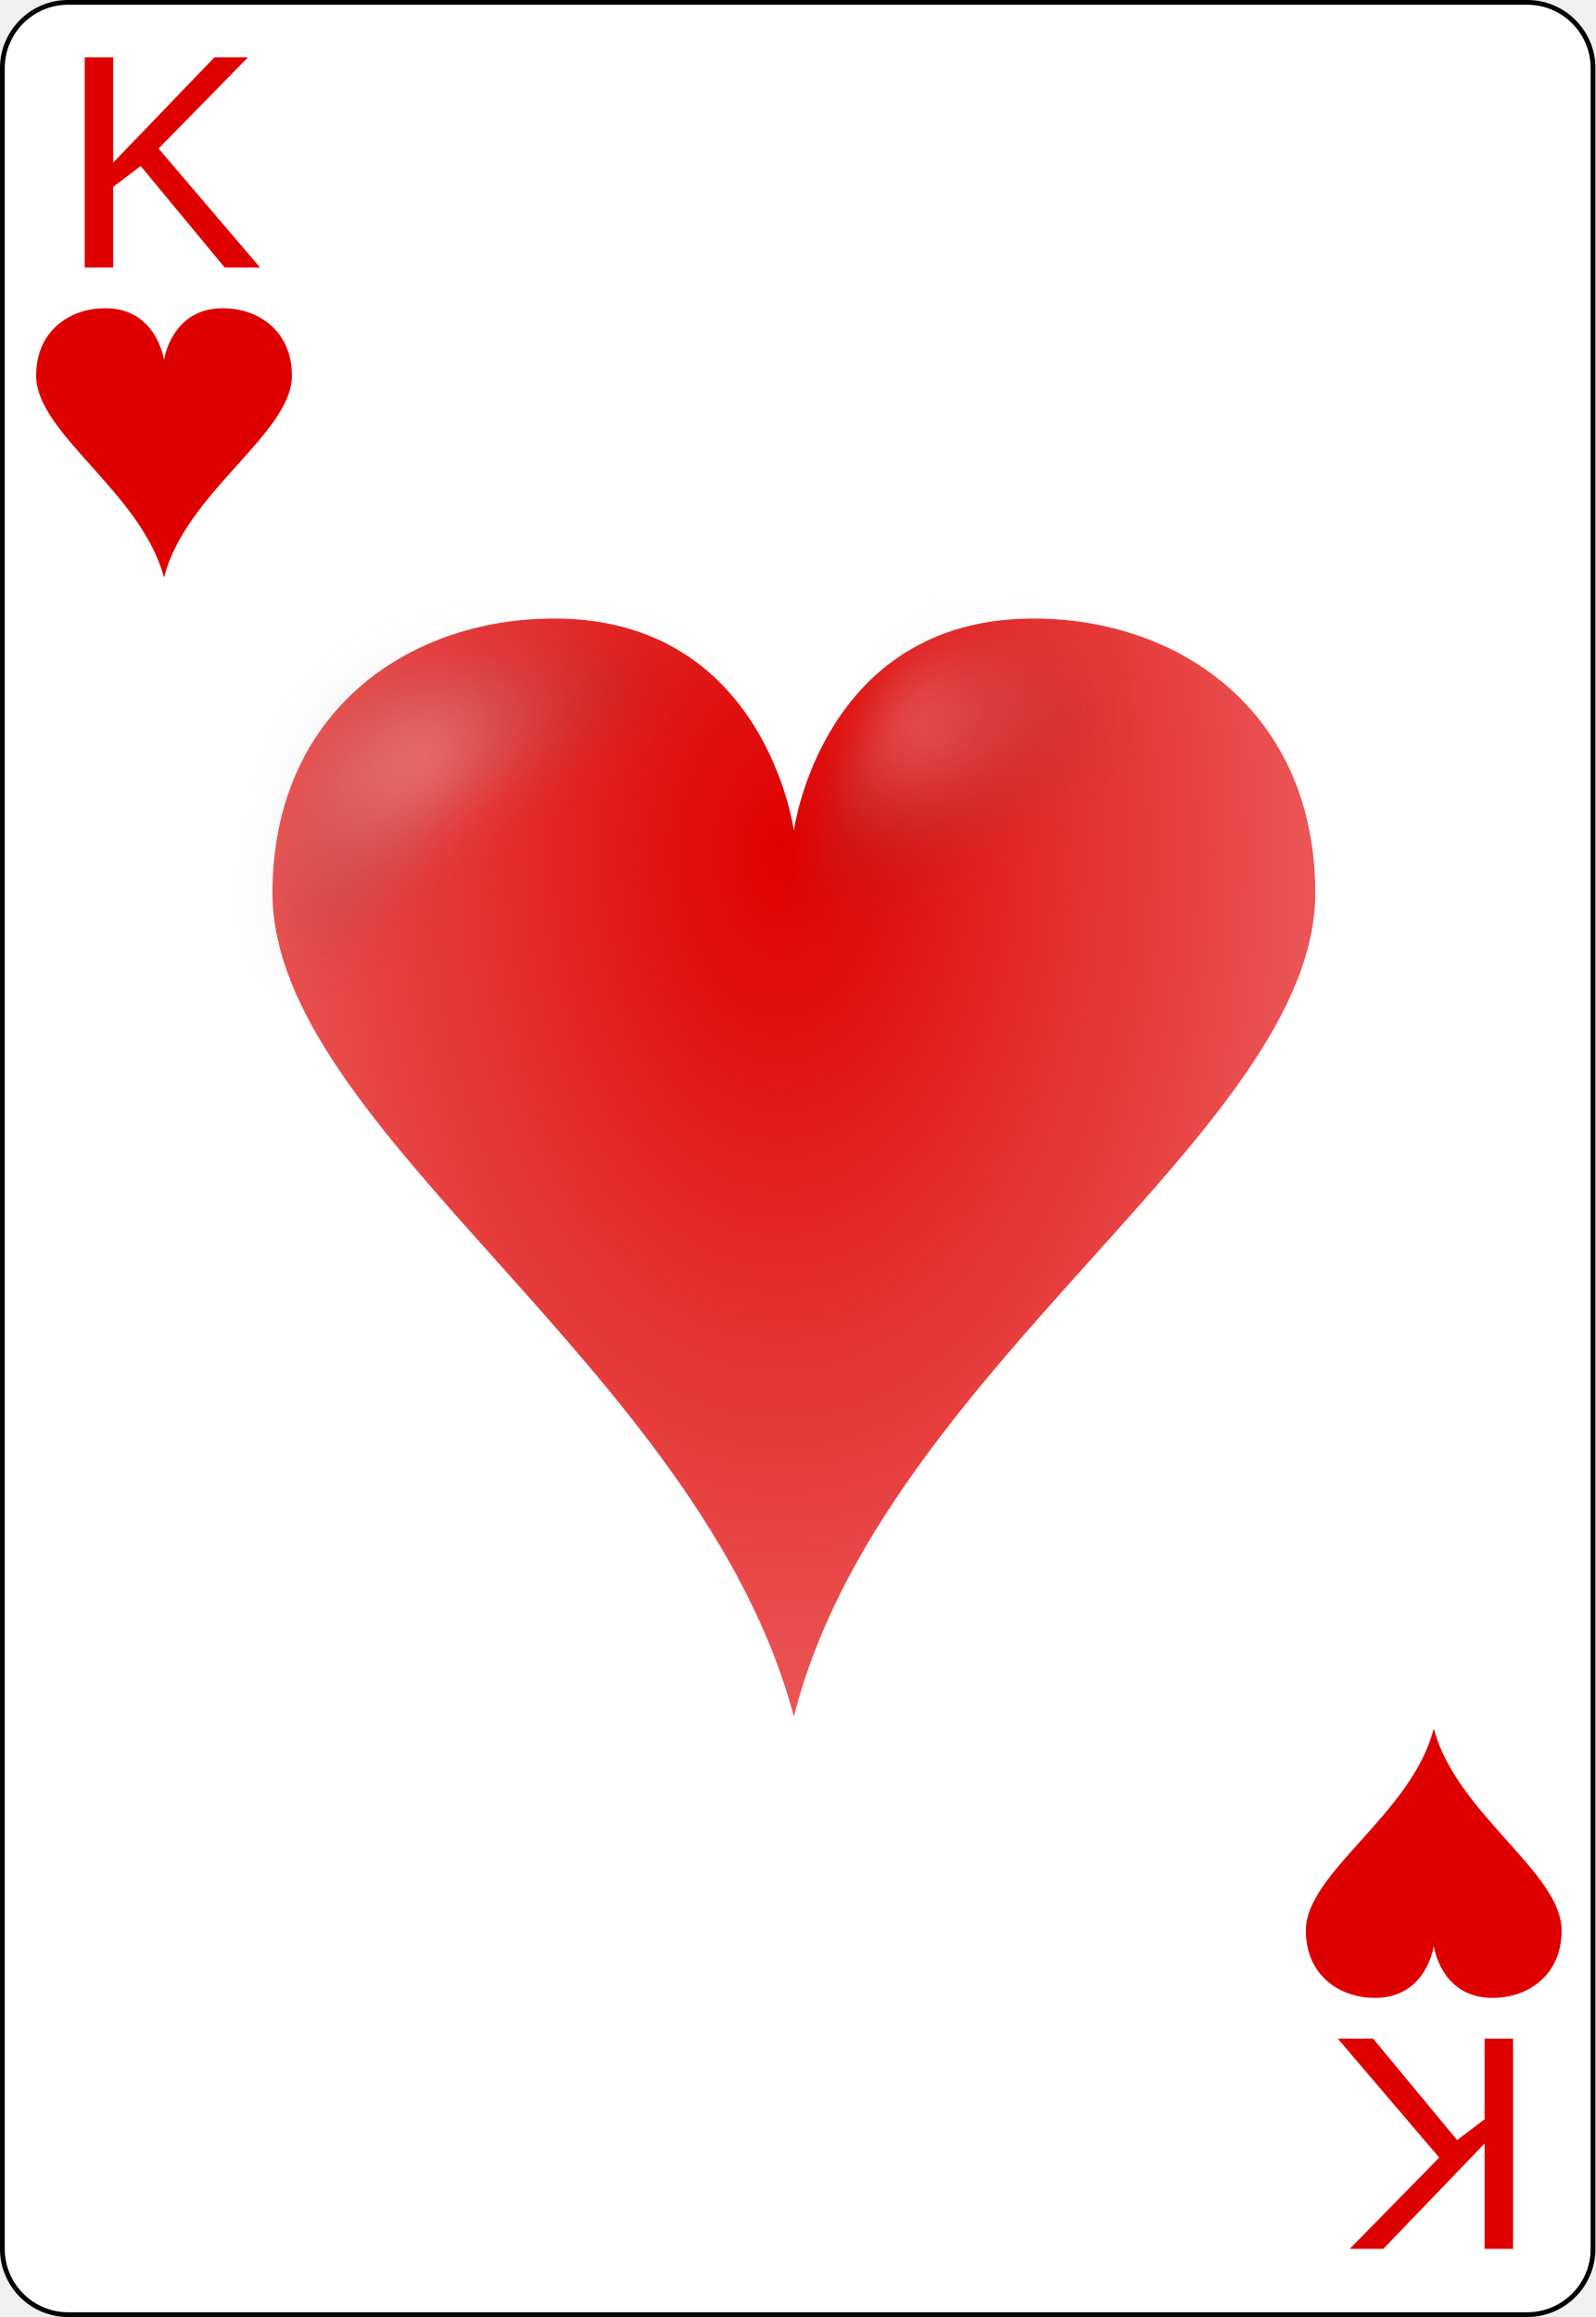
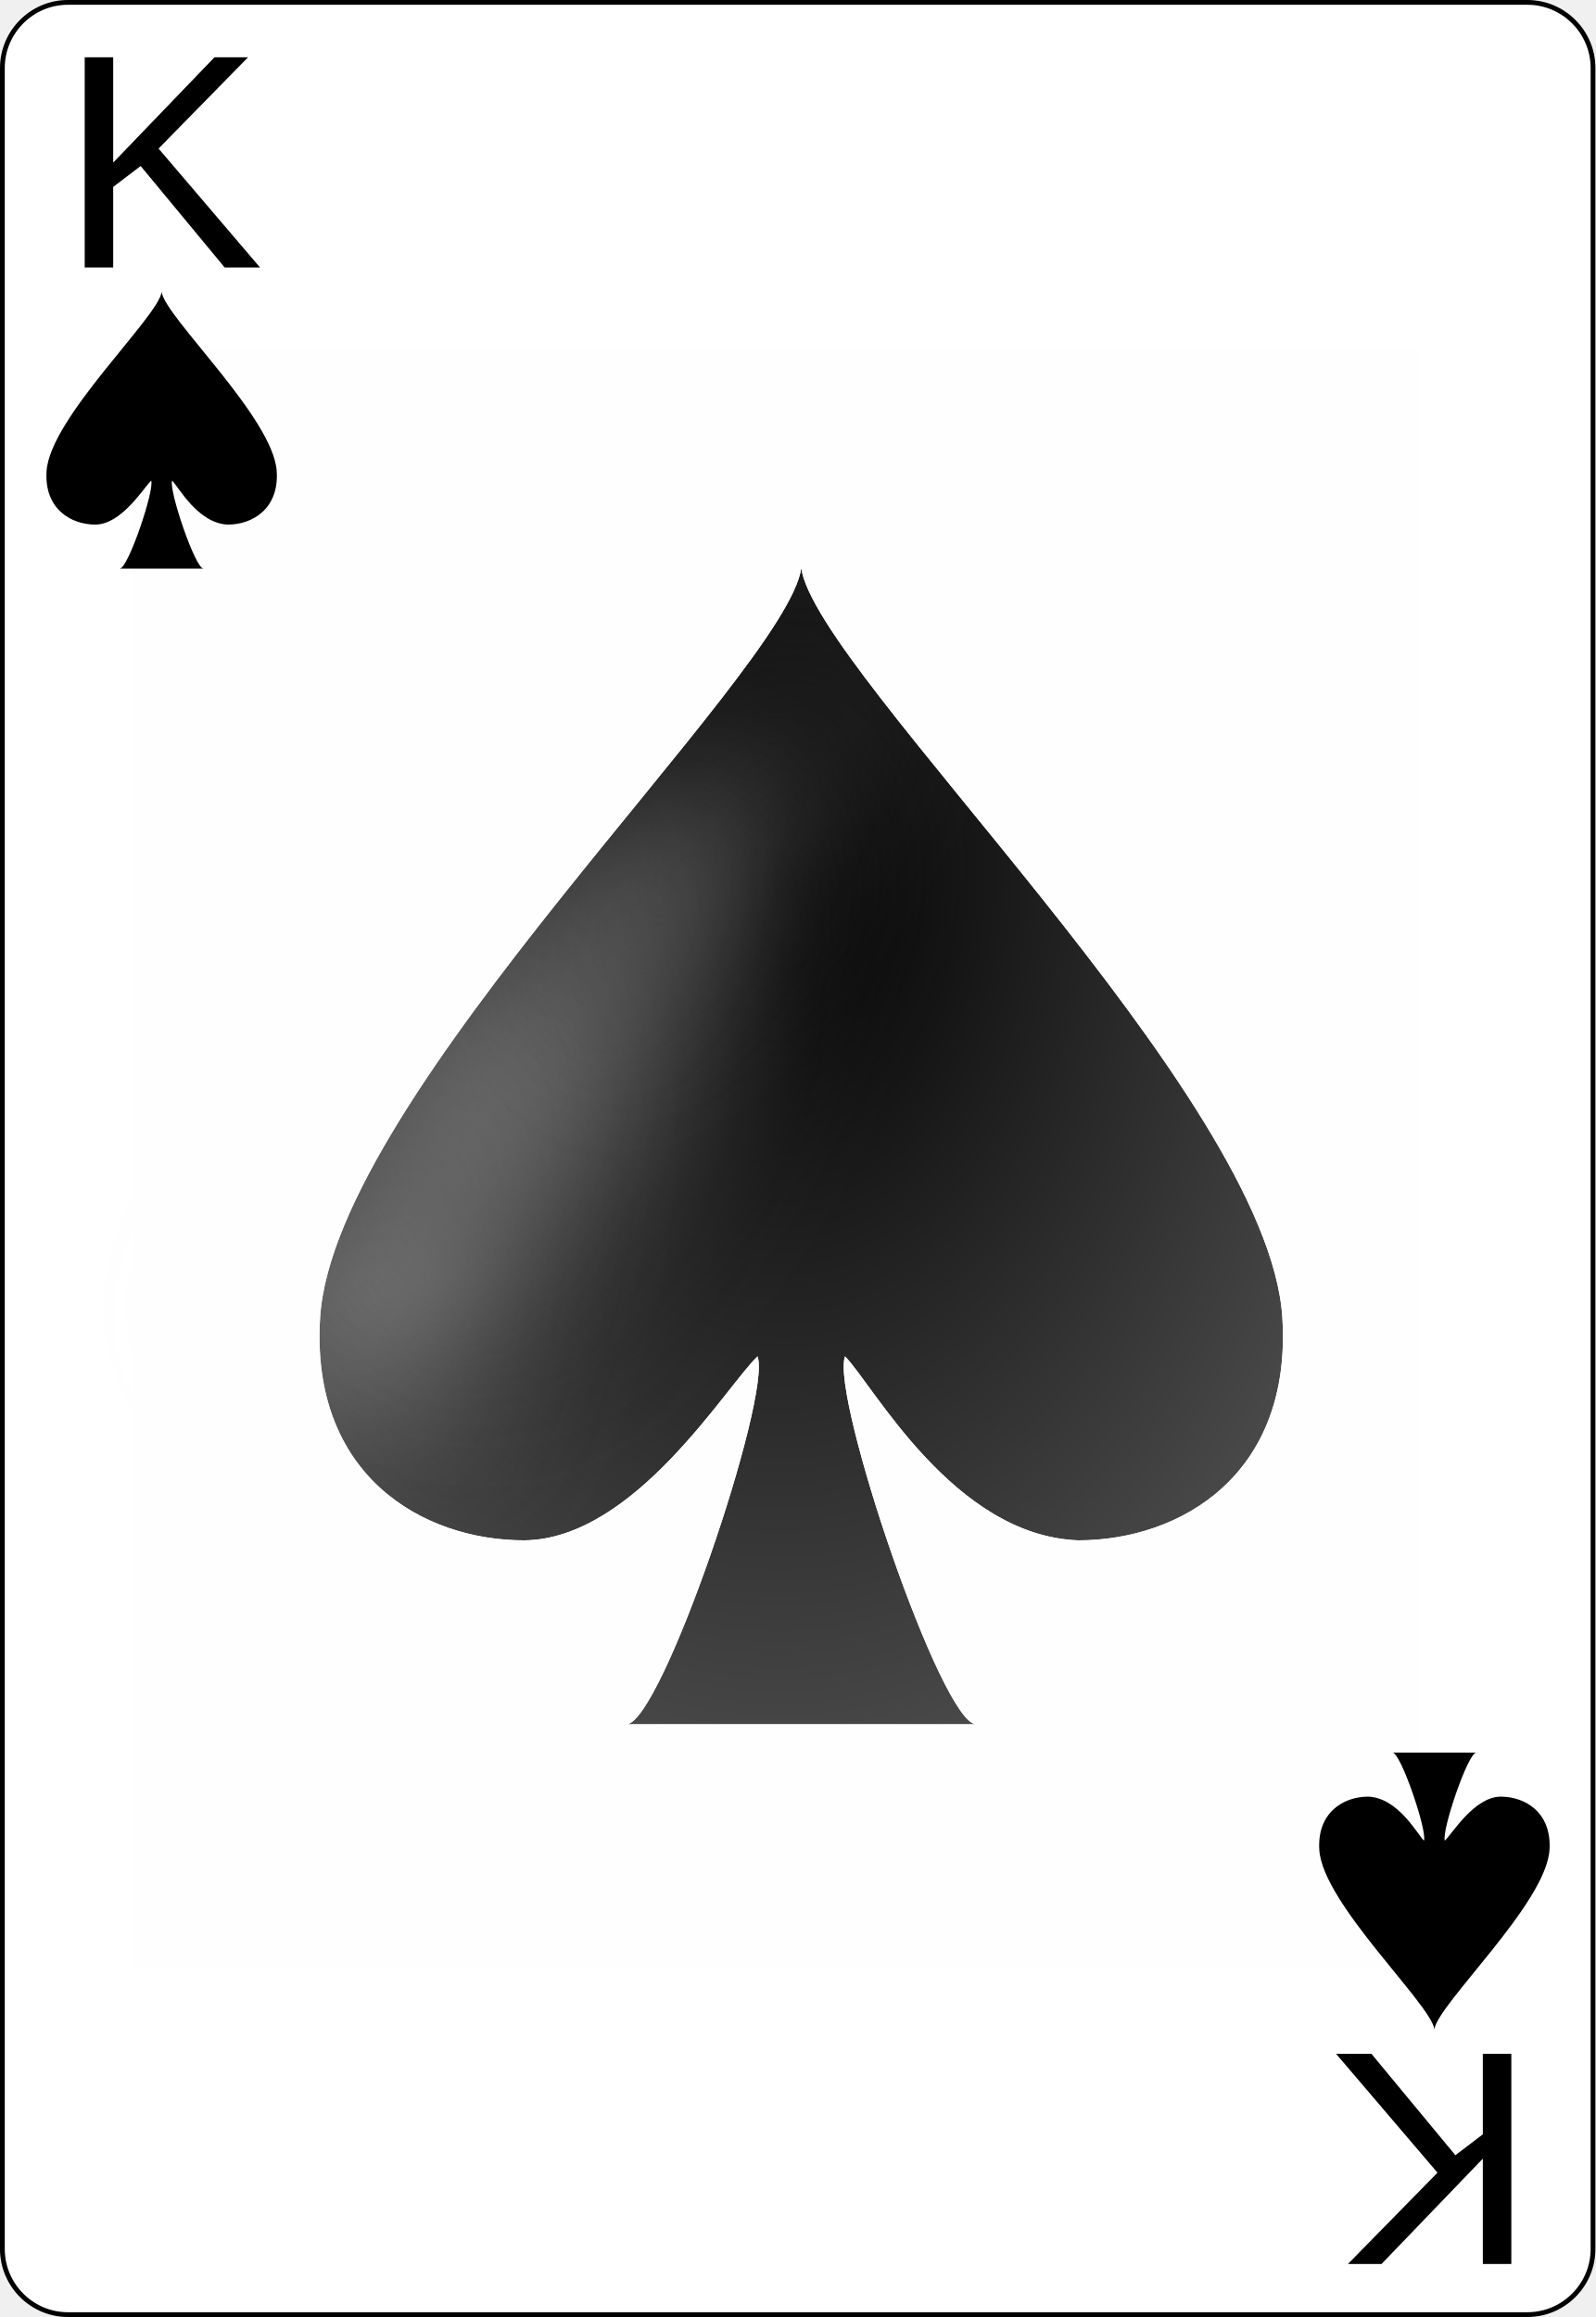
<svg xmlns="http://www.w3.org/2000/svg" xmlns:xlink="http://www.w3.org/1999/xlink" width="167.087pt" height="242.667pt" viewBox="0 0 167.087 242.667" xml:space="preserve" id="svg2" version="1.1">
  <defs id="defs41">
    <radialGradient xlink:href="#linearGradient3773" id="radialGradient3781" cx="-0.158" cy="-8.835" fx="-0.158" fy="-8.835" r="8" gradientTransform="matrix(-1.584269,-0.02349808,0.03071979,-2.477574,-0.2485638,-26.71351)" gradientUnits="userSpaceOnUse" />
    <linearGradient id="linearGradient3773">
      <stop style="stop-color:#000000;stop-opacity:1;" offset="0" id="stop3775" />
      <stop style="stop-color:#000000;stop-opacity:0.649;" offset="1" id="stop3777" />
    </linearGradient>
    <radialGradient xlink:href="#linearGradient3773" id="radialGradient3957" cx="-0.158" cy="-8.835" fx="-0.158" fy="-8.835" r="8" gradientTransform="matrix(-1.584269,-0.02349808,0.03071979,-2.477574,-0.2485638,-26.71351)" gradientUnits="userSpaceOnUse" />
    <linearGradient id="linearGradient3959">
      <stop style="stop-color:#000000;stop-opacity:1;" offset="0" id="stop3961" />
      <stop style="stop-color:#000000;stop-opacity:0.649;" offset="1" id="stop3963" />
    </linearGradient>
    <radialGradient r="81.903" fy="509.476" fx="168.025" cy="509.476" cx="168.025" gradientTransform="matrix(1.25656,-0.7774064,0.3366382,0.5361257,-221.2021,359.2426)" gradientUnits="userSpaceOnUse" id="radialGradient3975" xlink:href="#linearGradient3784-4" />
    <linearGradient id="linearGradient3784-4">
      <stop style="stop-color:#ffffff;stop-opacity:0.435;" offset="0" id="stop3786-8" />
      <stop style="stop-color:#000000;stop-opacity:0;" offset="1" id="stop3788-6" />
    </linearGradient>
+     <filter color-interpolation-filters="sRGB" id="filter3803" x="-0.331" width="1.661" y="-0.164" height="1.329">
+       <feGaussianBlur stdDeviation="14.131" id="feGaussianBlur3805" />
+     </filter>
    <radialGradient xlink:href="#linearGradient3784-4-5" id="radialGradient3929" gradientUnits="userSpaceOnUse" gradientTransform="matrix(1.25656,-0.7774064,0.3366382,0.5361257,-221.2021,359.2426)" cx="168.025" cy="509.476" fx="168.025" fy="509.476" r="81.903" />
    <linearGradient id="linearGradient3784-4-5">
      <stop style="stop-color:#ffffff;stop-opacity:0.489;" offset="0" id="stop3786-8-0" />
      <stop style="stop-color:#000000;stop-opacity:0;" offset="1" id="stop3788-6-3" />
    </linearGradient>
+     <filter color-interpolation-filters="sRGB" id="filter3803-1" x="-0.331" width="1.661" y="-0.164" height="1.329">
+       <feGaussianBlur stdDeviation="14.131" id="feGaussianBlur3805-8" />
+     </filter>
    <radialGradient xlink:href="#linearGradient3784-4-1" id="radialGradient3927" gradientUnits="userSpaceOnUse" gradientTransform="matrix(1.25656,-0.7774064,0.3366382,0.5361257,-221.2021,359.2426)" cx="168.025" cy="509.476" fx="168.025" fy="509.476" r="81.903" />
    <linearGradient id="linearGradient3784-4-1">
      <stop style="stop-color:#ffffff;stop-opacity:0.237;" offset="0" id="stop3786-8-03" />
      <stop style="stop-color:#000000;stop-opacity:0;" offset="1" id="stop3788-6-6" />
    </linearGradient>
-     <radialGradient xlink:href="#linearGradient3768" id="radialGradient3776" cx="-0.206" cy="-4.579" fx="-0.206" fy="-4.579" r="8" gradientTransform="matrix(-1,0,0,-1.720176,-0.4120407,-13.02719)" gradientUnits="userSpaceOnUse" />
-     <linearGradient id="linearGradient3768">
-       <stop style="stop-color:#df0000;stop-opacity:1;" offset="0" id="stop3770" />
-       <stop style="stop-color:#df0000;stop-opacity:0.672;" offset="1" id="stop3772" />
-     </linearGradient>
-     <radialGradient r="81.903" fy="511.223" fx="171.487" cy="511.223" cx="171.487" gradientTransform="matrix(1.152989,-0.6739155,0.3948202,0.6754904,-233.6326,270.4008)" gradientUnits="userSpaceOnUse" id="radialGradient4013" xlink:href="#linearGradient3784-4-6" />
-     <linearGradient id="linearGradient3784-4-6">
-       <stop style="stop-color:#ffffff;stop-opacity:0.313;" offset="0" id="stop3786-8-8" />
-       <stop style="stop-color:#000000;stop-opacity:0;" offset="1" id="stop3788-6-8" />
-     </linearGradient>
-     <filter color-interpolation-filters="sRGB" id="filter3834-6" x="-0.139" width="1.279" y="-0.162" height="1.325">
-       <feGaussianBlur stdDeviation="9.511" id="feGaussianBlur3836-6" />
+     <filter color-interpolation-filters="sRGB" id="filter3803-73" x="-0.331" width="1.661" y="-0.164" height="1.329">
+       <feGaussianBlur stdDeviation="14.131" id="feGaussianBlur3805-2" />
    </filter>
-     <radialGradient r="81.903" fy="492.632" fx="159.354" cy="492.632" cx="159.354" gradientTransform="matrix(1.089478,-0.715138,0.4464527,0.6562658,-244.9333,290.9185)" gradientUnits="userSpaceOnUse" id="radialGradient4013-8" xlink:href="#linearGradient3784-4-2" />
-     <linearGradient id="linearGradient3784-4-2">
-       <stop style="stop-color:#ffffff;stop-opacity:0.29;" offset="0" id="stop3786-8-1" />
-       <stop style="stop-color:#000000;stop-opacity:0;" offset="1" id="stop3788-6-5" />
-     </linearGradient>
-     <filter color-interpolation-filters="sRGB" id="filter3834-6-3" x="-0.139" width="1.279" y="-0.162" height="1.325">
-       <feGaussianBlur stdDeviation="9.511" id="feGaussianBlur3836-6-3" />
-     </filter>
-     <radialGradient r="81.903" fy="492.632" fx="159.354" cy="492.632" cx="159.354" gradientTransform="matrix(1.089478,-0.715138,0.4464527,0.6562658,-244.9333,290.9185)" gradientUnits="userSpaceOnUse" id="radialGradient3073" xlink:href="#linearGradient3784-4-2" />
+     <radialGradient r="8" fy="-8.835" fx="-0.158" cy="-8.835" cx="-0.158" gradientTransform="matrix(-1.584269,-0.02349808,0.03071979,-2.477574,-0.2485638,-26.71351)" gradientUnits="userSpaceOnUse" id="radialGradient3990" xlink:href="#linearGradient3773" />
+     <radialGradient xlink:href="#linearGradient3784-4" id="radialGradient3161" gradientUnits="userSpaceOnUse" gradientTransform="matrix(1.25656,-0.7774064,0.3366382,0.5361257,-221.2021,359.2426)" cx="168.025" cy="509.476" fx="168.025" fy="509.476" r="81.903" />
+     <radialGradient xlink:href="#linearGradient3784-4-5" id="radialGradient3163" gradientUnits="userSpaceOnUse" gradientTransform="matrix(1.25656,-0.7774064,0.3366382,0.5361257,-221.2021,359.2426)" cx="168.025" cy="509.476" fx="168.025" fy="509.476" r="81.903" />
+     <radialGradient xlink:href="#linearGradient3784-4-1" id="radialGradient3165" gradientUnits="userSpaceOnUse" gradientTransform="matrix(1.25656,-0.7774064,0.3366382,0.5361257,-221.2021,359.2426)" cx="168.025" cy="509.476" fx="168.025" fy="509.476" r="81.903" />
  </defs>
  <g id="Layer_x0020_1" style="fill-rule:nonzero;clip-rule:nonzero;stroke:#000000;stroke-miterlimit:4;">
    <path style="fill:#FFFFFF;stroke-width:0.5;" d="M166.837,235.548c0,3.777-3.087,6.869-6.871,6.869H7.111c-3.775,0-6.861-3.092-6.861-6.869V7.12C0.25,3.343,3.336,0.25,7.111,0.25h152.855    c3.784,0,6.871,3.093,6.871,6.87v228.428z" id="path5" />
    <g style="stroke:none;" id="g7">
      <g id="g9">
				
			</g>
    </g>
    <g id="g15">
			
		</g>
    <g id="g19">
			
		</g>
    <g style="stroke:none;" id="g23">
      <g id="g25">
				
			</g>
    </g>
    <g style="stroke:none;" id="g31">
      <g id="g33">
				
			</g>
    </g>
  </g>
-   <text xml:space="preserve" style="font-size:32px;font-style:normal;font-weight:normal;line-height:125%;letter-spacing:0px;word-spacing:0px;fill:#df0000;fill-opacity:1;stroke:none;font-family:Bitstream Vera Sans" x="6.246" y="28.013" id="text3788">
-     <tspan id="tspan3790" x="6.246" y="28.013" style="font-style:normal;font-variant:normal;font-weight:normal;font-stretch:normal;fill:#df0000;fill-opacity:1;font-family:Arial;-inkscape-font-specification:Arial">K</tspan>
+   <g transform="matrix(0.1986111,0,0,0.1986111,10.08346,15.42888)" id="g3886">
+     <g style="fill:url(#radialGradient3781);fill-opacity:1" id="layer1-7-1" transform="matrix(31.75408,0,0,29.03312,371.7377,526.7095)">
+       <path style="fill:url(#radialGradient3990);fill-opacity:1" d="M 7.989,3.103 C 7.747,-0.954 0.242,-8.59 0,-10.5 c -0.242,1.909 -7.747,9.545 -7.989,13.603 -0.169,2.868 1.695,4.057 3.39,4.057 1.835,-0.022 3.351,-2.801 3.873,-3.341 0.242,0.716 -1.603,6.682 -2.179,6.682 l 5.811,0 C 2.33,10.501 0.485,4.535 0.727,3.819 1.184,4.315 2.524,7.077 4.601,7.16 6.295,7.159 8.158,5.971 7.989,3.103 z" id="sl-5" />
+     </g>
+     <path transform="matrix(1.642458,-1.082367,1.344778,1.579553,-783.5045,-14.75167)" id="path3762-6" d="m 122.357,574.383 c 0,0 -13.123,-65.067 17.801,-92.974 34.761,-31.369 150.111,-71.195 150.111,-71.195 0,0 -81.652,84.604 -110.111,108.338 -27.21,22.692 -57.801,55.831 -57.801,55.831 z" style="fill:url(#radialGradient3161);fill-opacity:1;stroke:none;filter:url(#filter3803)" />
+     <path transform="matrix(2.489528,-0.1237628,1.128458,2.89224,-742.116,-945.2279)" id="path3762-6-0" d="m 122.357,574.383 c 0,0 -13.123,-65.067 17.801,-92.974 34.761,-31.369 150.111,-71.195 150.111,-71.195 0,0 -81.652,84.604 -110.111,108.338 -27.21,22.692 -57.801,55.831 -57.801,55.831 z" style="fill:url(#radialGradient3163);fill-opacity:1;stroke:none;filter:url(#filter3803-1)" />
+     <path transform="matrix(1.942697,-0.3084098,0.5734017,1.993647,-290.3779,-568.3455)" id="path3762-6-2" d="m 122.357,574.383 c 0,0 -13.123,-65.067 17.801,-92.974 34.761,-31.369 150.111,-71.195 150.111,-71.195 0,0 -81.652,84.604 -110.111,108.338 -27.21,22.692 -57.801,55.831 -57.801,55.831 z" style="fill:url(#radialGradient3165);fill-opacity:1;stroke:none;filter:url(#filter3803-73)" />
+     <path id="rect3865" d="m 19.993,106.65 0,854.281 677.156,0 0,-854.281 -677.156,0 z M 371.743,221.869 c 7.684,55.453 245.972,277.15 253.656,394.937 5.366,83.267 -53.771,117.752 -107.562,117.781 -65.949,-2.415 -108.515,-82.591 -123.031,-97 -7.684,20.788 50.897,194 69.188,194 l -184.5,0 c 18.29,0 76.872,-173.212 69.188,-194 -16.58,15.687 -64.726,96.373 -123,97 -53.823,0 -112.991,-34.514 -107.625,-117.781 7.684,-117.816 246.003,-339.513 253.688,-394.937 z" style="fill:#fffeff;fill-opacity:1;fill-rule:nonzero;stroke:none" />
+   </g>
+   <text xml:space="preserve" style="font-size:32px;font-style:normal;font-weight:normal;line-height:125%;letter-spacing:0px;word-spacing:0px;fill:#000000;fill-opacity:1;stroke:none;font-family:Bitstream Vera Sans" x="-160.908" y="-215.097" id="text3788-2" transform="scale(-1,-1)">
+     <tspan id="tspan3790-3" x="-160.908" y="-215.097" style="font-style:normal;font-variant:normal;font-weight:normal;font-stretch:normal;font-family:Arial;-inkscape-font-specification:Arial">K</tspan>
  </text>
-   <g transform="matrix(0.1968698,0,0,0.1968698,11.54991,16.86967)" id="g3036">
-     <g style="stroke:none" id="layer1-9" transform="matrix(34.67063,0,0,32.44841,363.6508,535.3979)">
-       <path d="M 3.676,-9 C 0.433,-9 0,-5.523 0,-5.523 0,-5.523 -0.433,-9 -3.676,-9 -5.946,-9 -8,-7.441 -8,-4.5 -8,-0.614 -1.421,3.294 0,9 1.352,3.299 8,-0.614 8,-4.5 8,-7.441 5.946,-9 3.676,-9 z" id="hl" style="fill:url(#radialGradient3776);fill-opacity:1;stroke:none" />
-     </g>
-     <path transform="matrix(1.484247,0,0,1.537104,-80.68896,-450.5936)" id="path3762-6-4" d="m 117.301,604.266 c 0,0 -8.068,-94.95 22.857,-122.857 34.761,-31.369 140,-11.429 140,-11.429 0,0 -71.54,24.838 -100,48.571 -27.21,22.692 -62.857,85.714 -62.857,85.714 z" style="fill:url(#radialGradient4013);fill-opacity:1;stroke:none;filter:url(#filter3834-6)" />
-     <path transform="matrix(1.153293,0.3378255,-0.3292825,1.401643,422.9377,-451.9048)" id="path3762-6-2-3" d="m 117.301,604.266 c 0,0 -8.068,-94.95 22.857,-122.857 34.761,-31.369 140,-11.429 140,-11.429 0,0 -63.093,37.071 -91.553,60.804 -27.21,22.692 -71.305,73.481 -71.305,73.481 z" style="fill:url(#radialGradient3073);fill-opacity:1;stroke:none;filter:url(#filter3834-6-3)" />
+   <g transform="matrix(-1.508595,0,0,-1.379325,150.2247,198.0438)" id="layer1-7-8">
+     <path id="sl-0" d="M 7.989,3.103 C 7.747,-0.954 0.242,-8.59 0,-10.5 c -0.242,1.909 -7.747,9.545 -7.989,13.603 -0.169,2.868 1.695,4.057 3.39,4.057 1.835,-0.022 3.351,-2.801 3.873,-3.341 0.242,0.716 -1.603,6.682 -2.179,6.682 l 5.811,0 C 2.33,10.501 0.485,4.535 0.727,3.819 1.184,4.315 2.524,7.077 4.601,7.16 6.295,7.159 8.158,5.971 7.989,3.103 z" style="fill:#000000" />
  </g>
-   <g transform="matrix(1.674307,0,0,1.566992,17.17751,46.38532)" id="layer1-9-6" style="fill:#df0000;fill-opacity:1">
-     <path style="fill:#df0000;fill-opacity:1" id="hl-8" d="M 3.676,-9 C 0.433,-9 0,-5.523 0,-5.523 0,-5.523 -0.433,-9 -3.676,-9 -5.946,-9 -8,-7.441 -8,-4.5 -8,-0.614 -1.421,3.294 0,9 1.352,3.299 8,-0.614 8,-4.5 8,-7.441 5.946,-9 3.676,-9 z" />
-   </g>
-   <text xml:space="preserve" style="font-size:32px;font-style:normal;font-weight:normal;line-height:125%;letter-spacing:0px;word-spacing:0px;fill:#df0000;fill-opacity:1;stroke:none;font-family:Bitstream Vera Sans" x="-161.088" y="-213.515" id="text3788-4" transform="scale(-1,-1)">
-     <tspan id="tspan3790-3" x="-161.088" y="-213.515" style="font-style:normal;font-variant:normal;font-weight:normal;font-stretch:normal;fill:#df0000;fill-opacity:1;font-family:Arial;-inkscape-font-specification:Arial">K</tspan>
+   <text xml:space="preserve" style="font-size:32px;font-style:normal;font-weight:normal;line-height:125%;letter-spacing:0px;word-spacing:0px;fill:#000000;fill-opacity:1;stroke:none;font-family:Bitstream Vera Sans" x="6.246" y="28.013" id="text3788">
+     <tspan id="tspan3790" x="6.246" y="28.013" style="font-style:normal;font-variant:normal;font-weight:normal;font-stretch:normal;font-family:Arial;-inkscape-font-specification:Arial">K</tspan>
  </text>
-   <g transform="matrix(-1.674307,0,0,-1.566992,150.156,195.1431)" id="layer1-9-6-5" style="fill:#df0000;fill-opacity:1">
-     <path style="fill:#df0000;fill-opacity:1" id="hl-8-1" d="M 3.676,-9 C 0.433,-9 0,-5.523 0,-5.523 0,-5.523 -0.433,-9 -3.676,-9 -5.946,-9 -8,-7.441 -8,-4.5 -8,-0.614 -1.421,3.294 0,9 1.352,3.299 8,-0.614 8,-4.5 8,-7.441 5.946,-9 3.676,-9 z" />
+   <g transform="matrix(1.508595,0,0,1.379325,16.92904,45.06616)" id="layer1-7">
+     <path id="sl" d="M 7.989,3.103 C 7.747,-0.954 0.242,-8.59 0,-10.5 c -0.242,1.909 -7.747,9.545 -7.989,13.603 -0.169,2.868 1.695,4.057 3.39,4.057 1.835,-0.022 3.351,-2.801 3.873,-3.341 0.242,0.716 -1.603,6.682 -2.179,6.682 l 5.811,0 C 2.33,10.501 0.485,4.535 0.727,3.819 1.184,4.315 2.524,7.077 4.601,7.16 6.295,7.159 8.158,5.971 7.989,3.103 z" style="fill:#000000" />
  </g>
</svg>
